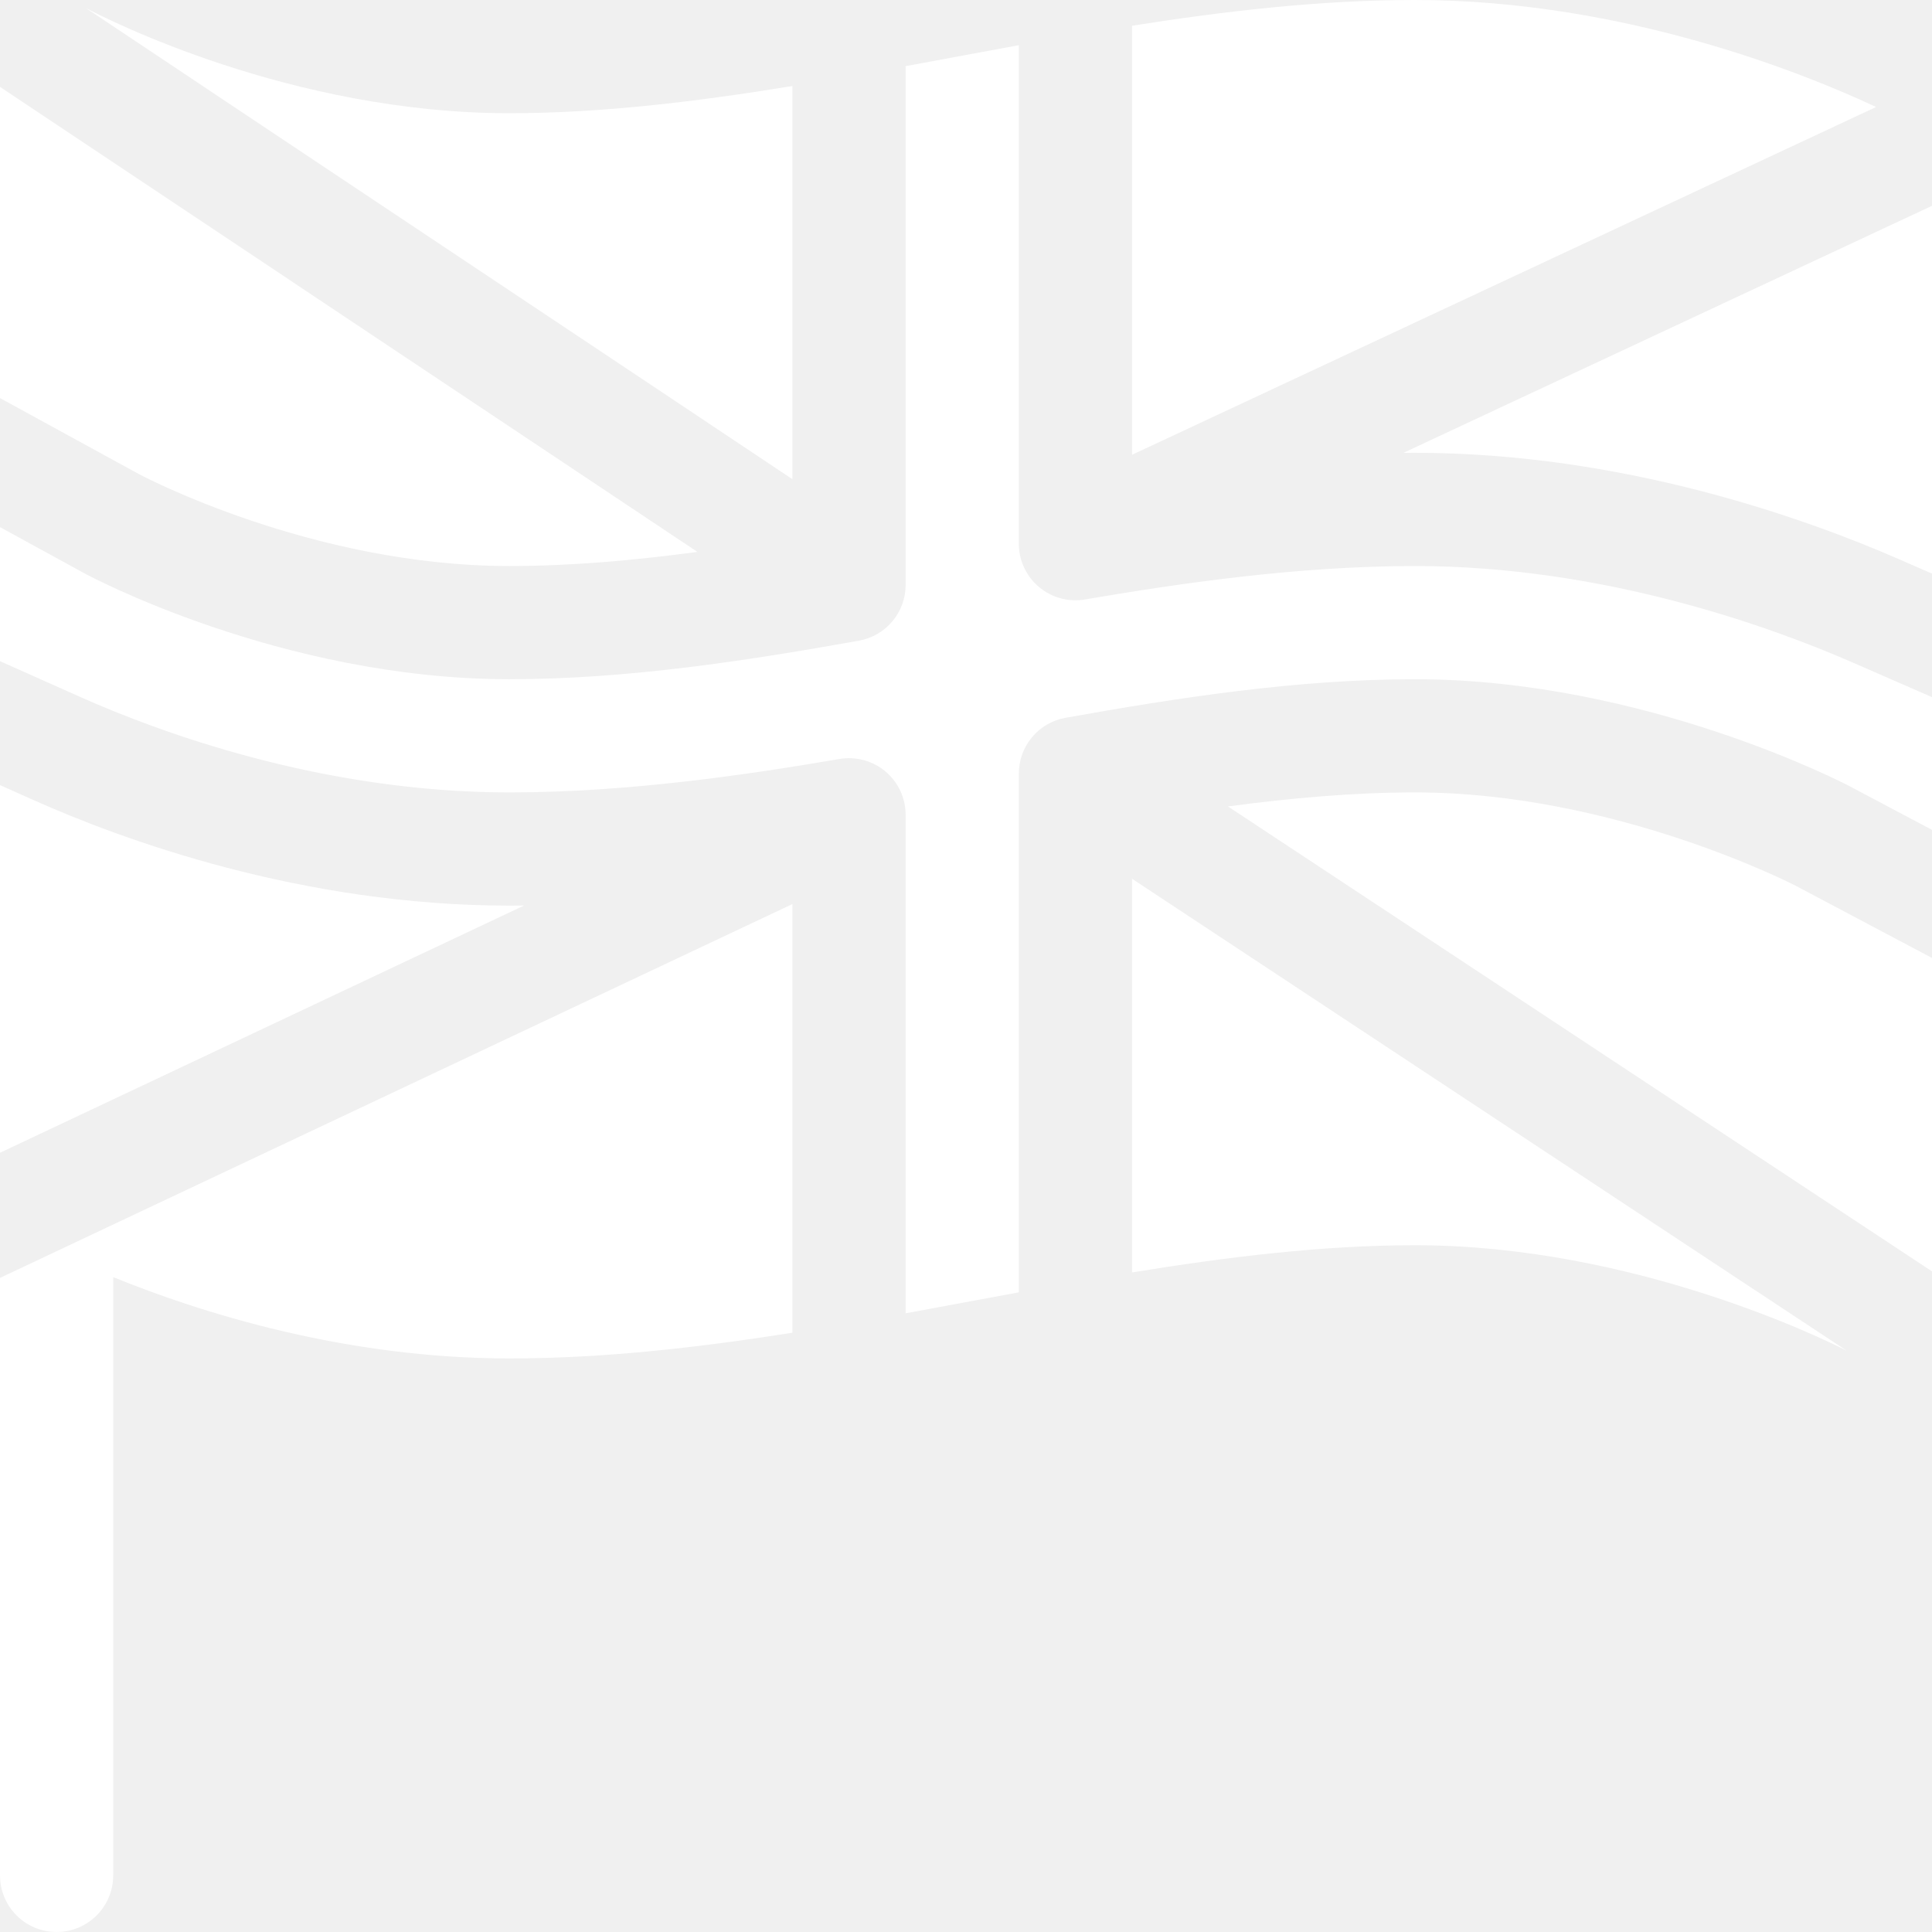
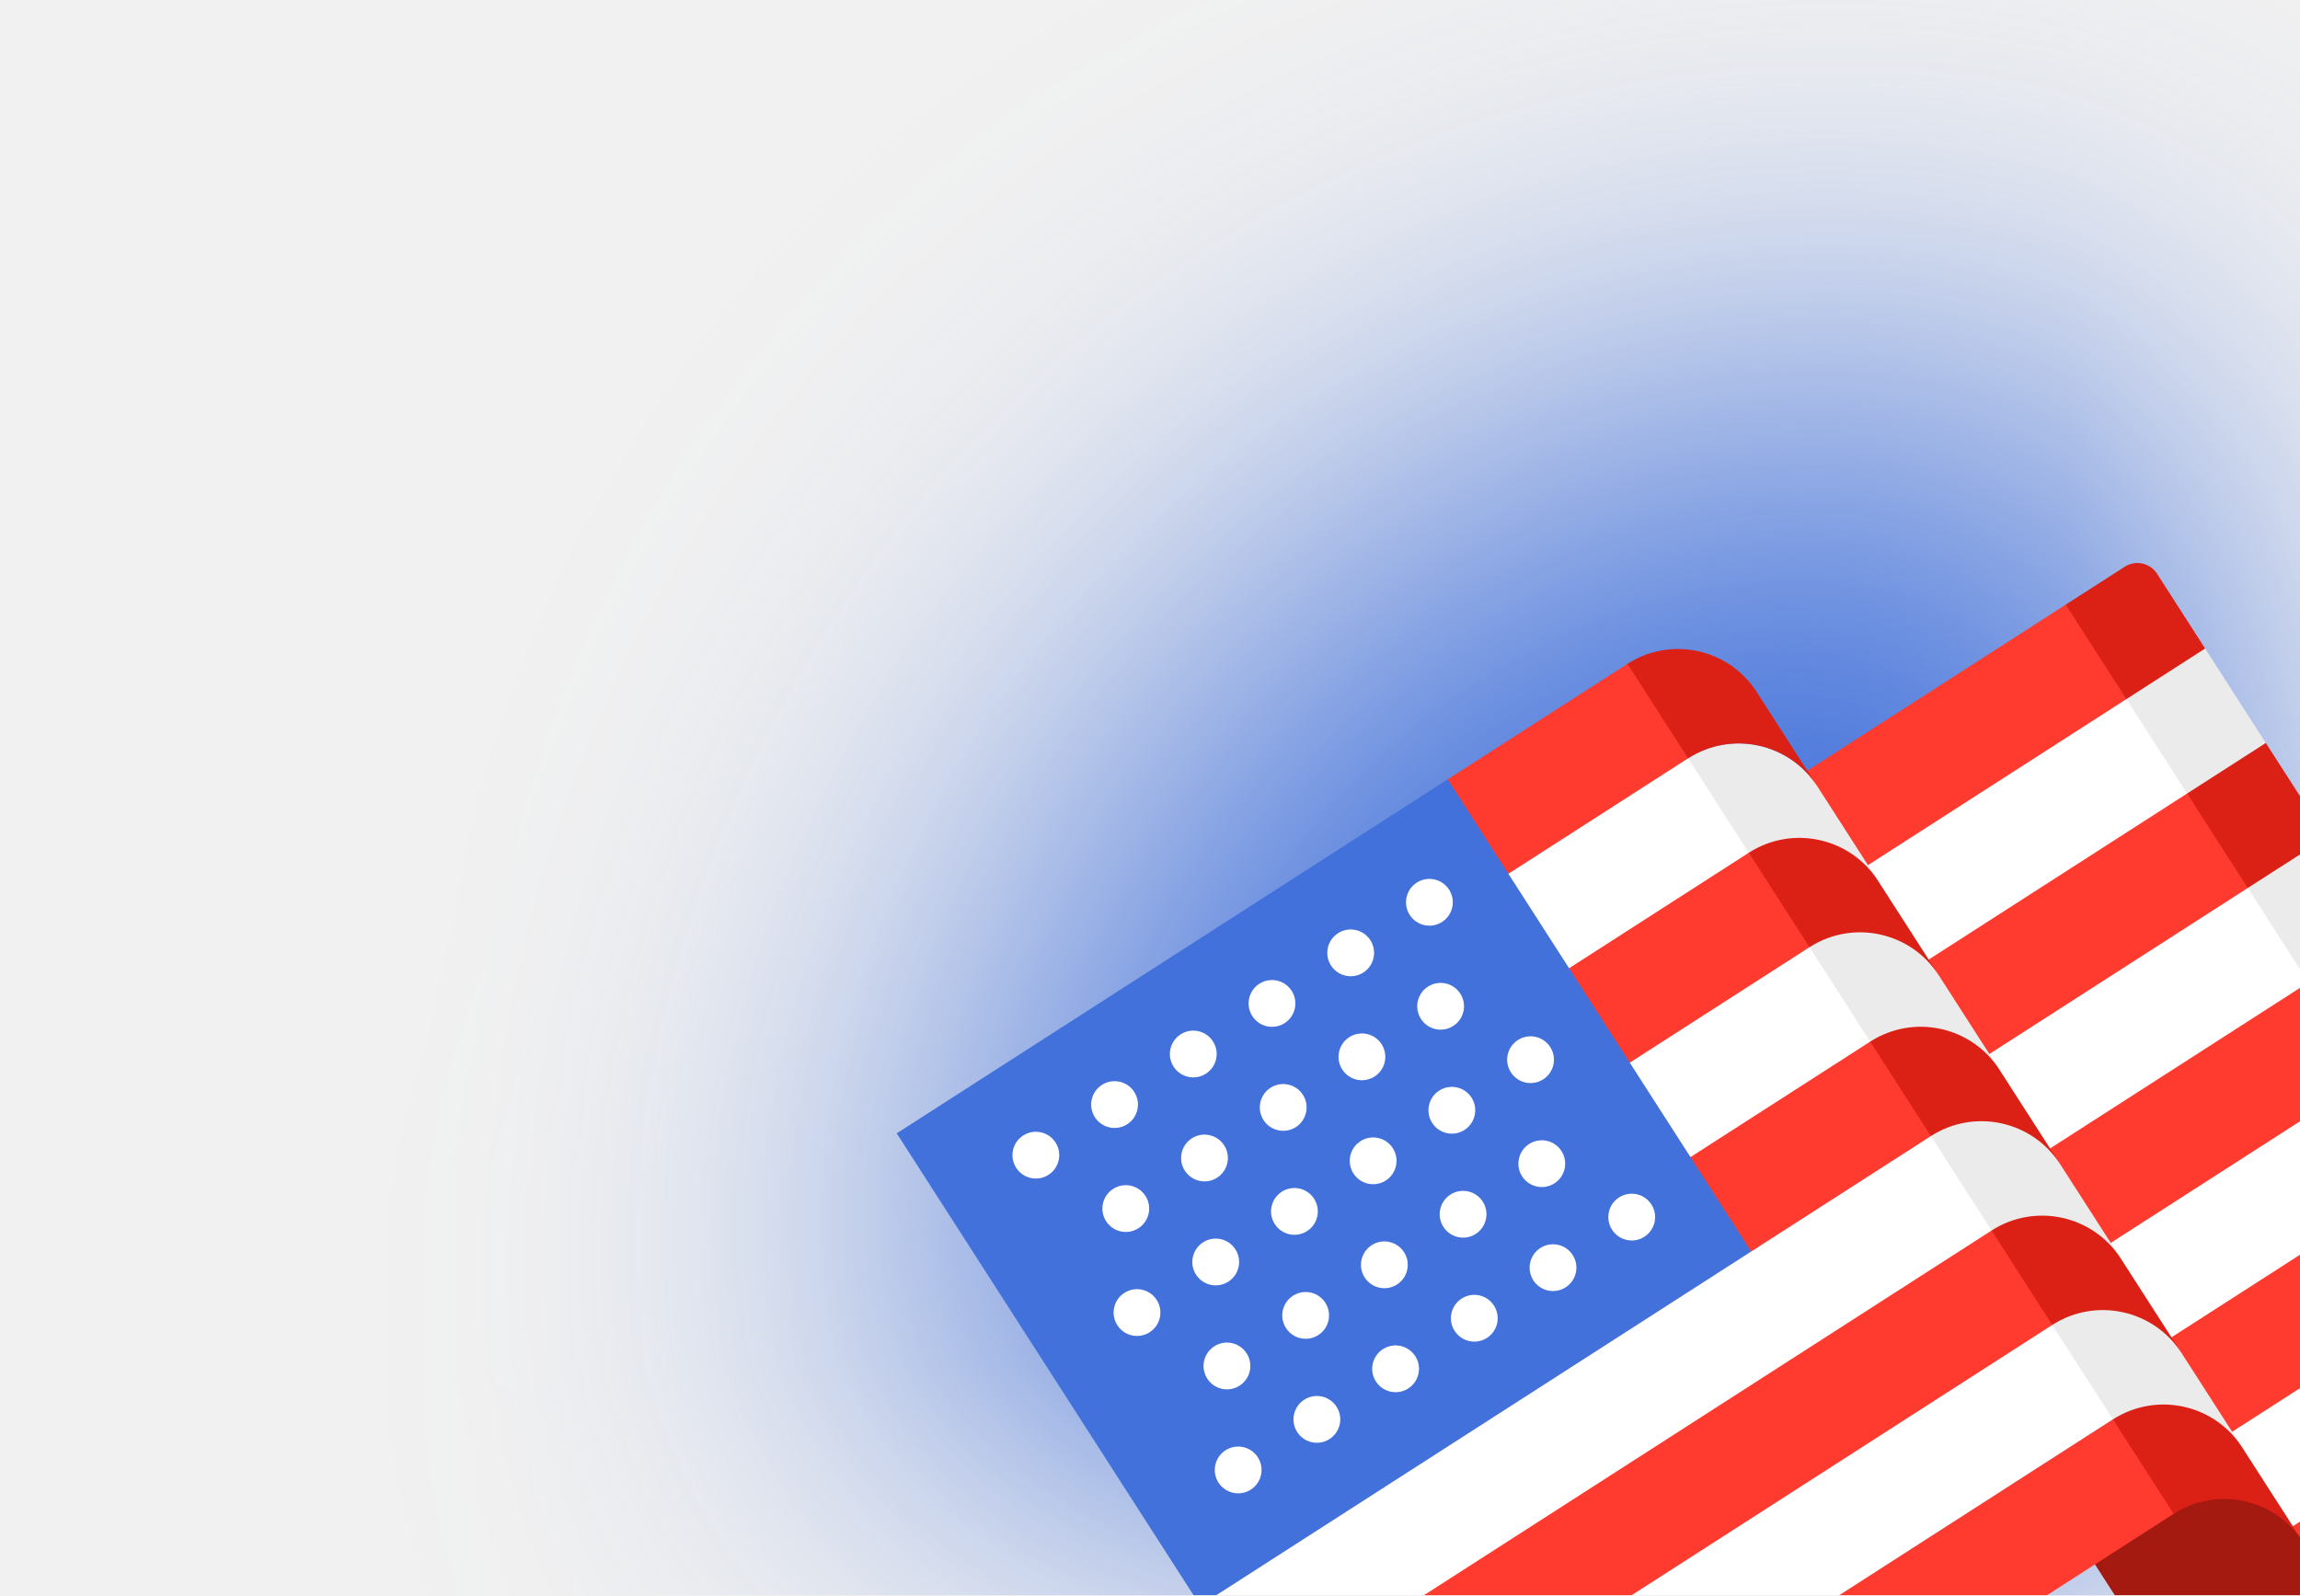
- <svg xmlns="http://www.w3.org/2000/svg" width="80" height="80" viewBox="0 0 80 80" fill="none">
-   <g clip-path="url(#clip0_2001_62)">
-     <path d="M21.094 37.5C12.473 37.5 5.048 34.762 1.389 33.13L0 32.51V47.733L21.7 37.496C21.498 37.498 21.296 37.5 21.094 37.5ZM58.594 0C54.704 0 50.774 0.45 46.875 1.066V18.831L77.684 4.431C74.941 3.143 67.35 0 58.594 0ZM58.111 18.753C58.272 18.752 58.433 18.75 58.594 18.75C67.244 18.75 74.838 21.5 78.594 23.139L80 23.753V8.523L58.111 18.753ZM58.594 32.812C56.047 32.812 53.435 33.047 50.847 33.393L80 52.645V39.667L74.355 36.677C74.288 36.642 66.868 32.812 58.594 32.812ZM21.094 23.438C23.655 23.438 26.279 23.201 28.879 22.853L0 3.598V16.483L5.746 19.628C5.81 19.662 12.896 23.438 21.094 23.438ZM46.875 52.689C50.822 52.045 54.776 51.562 58.594 51.562C67.655 51.562 75.585 55.479 76.467 55.929L46.875 36.387V52.689Z" fill="white" />
-     <path d="M58.594 23.438C53.668 23.438 48.702 24.178 44.926 24.823C44.59 24.881 44.245 24.864 43.916 24.774C43.586 24.685 43.281 24.524 43.02 24.304C42.759 24.084 42.55 23.81 42.406 23.501C42.262 23.191 42.188 22.854 42.188 22.513V1.872C41.263 2.04 38.144 2.621 37.5 2.74V24.222C37.5 24.772 37.307 25.304 36.953 25.726C36.6 26.148 36.11 26.432 35.569 26.529C30.935 27.358 25.974 28.125 21.094 28.125C11.617 28.125 3.575 23.784 3.495 23.74L0 21.827V27.377L3.299 28.849C6.617 30.329 13.341 32.812 21.094 32.812C26.024 32.812 30.988 32.073 34.762 31.428C35.098 31.371 35.443 31.388 35.772 31.477C36.101 31.567 36.407 31.727 36.668 31.947C36.928 32.167 37.138 32.442 37.282 32.751C37.425 33.06 37.5 33.398 37.5 33.739V54.38C38.432 54.21 41.552 53.63 42.188 53.512V32.03C42.188 31.48 42.381 30.948 42.734 30.526C43.087 30.104 43.577 29.82 44.118 29.723C48.755 28.893 53.717 28.125 58.594 28.125C68.116 28.125 76.466 32.491 76.55 32.535L80 34.363V28.867L76.719 27.435C73.297 25.942 66.393 23.438 58.594 23.438Z" fill="white" />
-     <path d="M0 77.656C0 78.951 1.049 80 2.344 80C3.638 80 4.688 78.951 4.688 77.656V52.883C8.268 54.339 14.266 56.25 21.094 56.25C24.985 56.25 28.915 55.8 32.812 55.185V37.436L0 52.916V77.656ZM32.812 3.562C28.867 4.206 24.914 4.688 21.094 4.688C12.024 4.688 4.359 0.76 3.553 0.333L32.812 19.842V3.562Z" fill="white" />
+ <svg xmlns="http://www.w3.org/2000/svg" width="173" height="120" viewBox="0 0 173 120" fill="none">
+   <g clip-path="url(#clip0_265_1828)" filter="url(#filter0_b_265_1828)">
+     <rect width="173" height="120" fill="white" fill-opacity="0.05" />
+     <g filter="url(#filter1_f_265_1828)">
+       <path fill-rule="evenodd" clip-rule="evenodd" d="M192.738 57.823C213.066 83.796 202.463 120.401 176.46 140.753C148.974 162.265 108.612 167.936 87.125 140.482C63.56 110.373 70.124 66.995 100.269 43.402C129.068 20.863 170.225 29.058 192.738 57.823Z" fill="#4271DB" />
+     </g>
+     <g clip-path="url(#clip1_265_1828)">
+       <path d="M159.818 42.632L155.377 45.486L152.24 92.673L196.465 109.425L200.905 106.572C201.298 106.32 201.574 105.922 201.673 105.466C201.773 105.01 201.687 104.533 201.434 104.141L197.82 98.516L193.564 96.232L193.255 91.412L188.69 84.308L184.433 82.023L184.124 77.203L179.559 70.099L175.303 67.815L174.994 62.994L170.428 55.89L166.172 53.606L165.863 48.786L162.249 43.161C161.997 42.769 161.599 42.492 161.143 42.393C160.687 42.294 160.21 42.38 159.818 42.632Z" fill="#DB2116" />
+       <path d="M130.019 61.781L155.377 45.486L196.465 109.425L171.106 125.721L130.019 61.781Z" fill="#FF3A2F" />
+       <path d="M161.976 111.512L187.335 95.216L191.9 102.321L166.541 118.616L161.976 111.512Z" fill="white" />
+       <path d="M152.845 97.303L178.204 81.008L182.769 88.112L157.411 104.408L152.845 97.303Z" fill="white" />
+       <path d="M174.994 62.994L169.073 66.799L167.409 72.887L173.639 73.903L179.559 70.099L174.994 62.994Z" fill="#EBEBEB" />
+       <path d="M143.715 83.094L169.073 66.799L173.639 73.903L148.28 90.199L143.715 83.094Z" fill="white" />
+       <path d="M165.863 48.786L159.943 52.59L158.279 58.678L164.508 59.694L170.428 55.89L165.863 48.786Z" fill="#EBEBEB" />
+       <path d="M134.584 68.886L159.943 52.59L164.508 59.694L139.149 75.99L134.584 68.886Z" fill="white" />
+       <path d="M136.7 59.161C134.599 55.891 130.245 54.944 126.975 57.045L125.374 63.232L152.766 105.858L158.932 106.776L168.657 108.892L164.092 101.787C163.047 100.161 160.504 97.646 157.81 95.786L159.526 94.683L154.961 87.579C153.916 85.953 151.374 83.437 148.679 81.577L150.396 80.474L145.831 73.37C144.786 71.744 142.243 69.228 139.549 67.368L141.265 66.265L136.7 59.161Z" fill="#EBEBEB" />
+       <path d="M109.653 59.812L90.276 120.78L94.841 127.885L101.071 128.901L99.407 134.989L103.972 142.094L158.932 106.776L126.975 57.045L109.653 59.812Z" fill="white" />
+       <path d="M122.41 49.941L120.809 56.128L126.975 57.045C130.245 54.944 134.599 55.891 136.7 59.161L132.135 52.056C130.033 48.787 125.68 47.84 122.41 49.941Z" fill="#DB2116" />
+       <path d="M108.892 58.627L107.537 69.536L126.975 57.045L122.41 49.941L108.892 58.627Z" fill="#FF3A2F" />
+       <path d="M131.54 64.149L129.94 70.337L136.106 71.254C139.376 69.153 143.729 70.1 145.831 73.37L141.265 66.265C139.164 62.995 134.81 62.048 131.54 64.149Z" fill="#DB2116" />
+       <path d="M112.102 76.641L131.54 64.149L136.106 71.254L116.667 83.745L112.102 76.641Z" fill="#FF3A2F" />
+       <path d="M158.932 106.776L157.331 112.963L167.302 119.8L173.222 115.996L168.657 108.892C166.556 105.622 162.202 104.675 158.932 106.776Z" fill="#DB2116" />
+       <path d="M103.972 142.094L108.537 149.198L157.577 117.685L166.034 117.827L158.932 106.776L103.972 142.094Z" fill="#FF3A2F" />
+       <path d="M163.498 113.88L157.577 117.685L161.382 123.605C163.483 126.875 167.837 127.822 171.106 125.721C174.376 123.62 175.324 119.266 173.222 115.996C171.121 112.726 166.767 111.779 163.498 113.88Z" fill="#A41910" />
+       <path d="M140.671 78.358L139.07 84.545L145.236 85.463C148.506 83.362 152.86 84.309 154.961 87.579L150.396 80.474C148.295 77.204 143.941 76.257 140.671 78.358Z" fill="#DB2116" />
+       <path d="M121.233 90.849L131.718 94.149L145.236 85.463L140.671 78.358L121.233 90.849Z" fill="#FF3A2F" />
+       <path d="M149.802 92.567L148.201 98.754L154.367 99.671C157.637 97.57 161.991 98.517 164.092 101.787L159.526 94.683C157.425 91.413 153.071 90.466 149.802 92.567Z" fill="#DB2116" />
+       <path d="M94.841 127.885L149.802 92.567L154.367 99.671L99.407 134.989L94.841 127.885Z" fill="#FF3A2F" />
+       <path d="M67.45 85.258L108.892 58.627L131.718 94.149L90.276 120.78L67.45 85.258Z" fill="#4271DB" />
+       <path d="M90.706 80.77C91.523 80.245 91.76 79.156 91.235 78.339C90.71 77.521 89.621 77.284 88.804 77.81C87.986 78.335 87.75 79.424 88.275 80.241C88.8 81.058 89.889 81.295 90.706 80.77Z" fill="white" />
+       <path d="M96.626 76.966C97.444 76.44 97.681 75.352 97.155 74.534C96.63 73.717 95.542 73.48 94.724 74.005C93.907 74.531 93.67 75.619 94.195 76.436C94.721 77.254 95.809 77.491 96.626 76.966Z" fill="white" />
+       <path d="M102.547 73.161C103.364 72.636 103.601 71.547 103.076 70.73C102.55 69.912 101.462 69.676 100.644 70.201C99.827 70.726 99.59 71.815 100.115 72.632C100.641 73.45 101.729 73.686 102.547 73.161Z" fill="white" />
+       <path d="M108.467 69.357C109.284 68.831 109.521 67.743 108.996 66.925C108.471 66.108 107.382 65.871 106.565 66.397C105.747 66.922 105.511 68.01 106.036 68.828C106.561 69.645 107.65 69.882 108.467 69.357Z" fill="white" />
+       <path d="M84.786 84.574C85.603 84.049 85.84 82.961 85.315 82.143C84.789 81.326 83.701 81.089 82.883 81.614C82.066 82.139 81.829 83.228 82.355 84.045C82.88 84.863 83.968 85.1 84.786 84.574Z" fill="white" />
+       <path d="M78.865 88.379C79.683 87.853 79.92 86.765 79.394 85.948C78.869 85.13 77.781 84.893 76.963 85.419C76.146 85.944 75.909 87.032 76.434 87.85C76.96 88.667 78.048 88.904 78.865 88.379Z" fill="white" />
+       <path d="M98.315 92.611C99.132 92.085 99.369 90.997 98.844 90.179C98.319 89.362 97.23 89.125 96.413 89.65C95.595 90.176 95.358 91.264 95.884 92.082C96.409 92.899 97.498 93.136 98.315 92.611Z" fill="white" />
+       <path d="M104.235 88.806C105.053 88.281 105.289 87.192 104.764 86.375C104.239 85.558 103.15 85.321 102.333 85.846C101.516 86.371 101.279 87.46 101.804 88.277C102.329 89.095 103.418 89.332 104.235 88.806Z" fill="white" />
+       <path d="M110.156 85.002C110.973 84.476 111.21 83.388 110.685 82.57C110.159 81.753 109.071 81.516 108.253 82.042C107.436 82.567 107.199 83.655 107.724 84.473C108.25 85.29 109.338 85.527 110.156 85.002Z" fill="white" />
+       <path d="M116.076 81.197C116.893 80.672 117.13 79.584 116.605 78.766C116.08 77.949 114.991 77.712 114.174 78.237C113.356 78.762 113.119 79.851 113.645 80.668C114.17 81.486 115.258 81.723 116.076 81.197Z" fill="white" />
+       <path d="M92.395 96.415C93.212 95.89 93.449 94.801 92.924 93.984C92.398 93.166 91.31 92.93 90.492 93.455C89.675 93.98 89.438 95.069 89.963 95.886C90.489 96.704 91.577 96.94 92.395 96.415Z" fill="white" />
+       <path d="M86.474 100.22C87.292 99.694 87.528 98.606 87.003 97.788C86.478 96.971 85.389 96.734 84.572 97.259C83.755 97.785 83.518 98.873 84.043 99.691C84.568 100.508 85.657 100.745 86.474 100.22Z" fill="white" />
+       <path d="M105.924 104.451C106.741 103.926 106.978 102.837 106.453 102.02C105.927 101.203 104.839 100.966 104.022 101.491C103.204 102.016 102.967 103.105 103.493 103.922C104.018 104.74 105.106 104.976 105.924 104.451Z" fill="white" />
+       <path d="M111.844 100.647C112.662 100.122 112.898 99.033 112.373 98.216C111.848 97.398 110.759 97.161 109.942 97.687C109.124 98.212 108.888 99.3 109.413 100.118C109.938 100.935 111.027 101.172 111.844 100.647Z" fill="white" />
+       <path d="M117.764 96.842C118.582 96.317 118.819 95.229 118.293 94.411C117.768 93.594 116.68 93.357 115.862 93.882C115.045 94.407 114.808 95.496 115.333 96.314C115.858 97.131 116.947 97.368 117.764 96.842Z" fill="white" />
+       <path d="M123.685 93.038C124.502 92.513 124.739 91.424 124.214 90.607C123.688 89.789 122.6 89.552 121.783 90.078C120.965 90.603 120.728 91.692 121.254 92.509C121.779 93.326 122.867 93.563 123.685 93.038Z" fill="white" />
+       <path d="M100.003 108.256C100.821 107.73 101.058 106.642 100.532 105.824C100.007 105.007 98.919 104.77 98.101 105.295C97.284 105.821 97.047 106.909 97.572 107.727C98.097 108.544 99.186 108.781 100.003 108.256Z" fill="white" />
+       <path d="M94.083 112.06C94.9 111.535 95.137 110.446 94.612 109.629C94.087 108.811 92.998 108.575 92.181 109.1C91.364 109.625 91.127 110.714 91.652 111.531C92.177 112.349 93.266 112.585 94.083 112.06Z" fill="white" />
+       <path d="M97.471 84.788C98.288 84.263 98.525 83.174 98 82.357C97.474 81.54 96.386 81.303 95.568 81.828C94.751 82.353 94.514 83.442 95.039 84.259C95.565 85.077 96.653 85.313 97.471 84.788Z" fill="white" />
+       <path d="M103.391 80.984C104.208 80.458 104.445 79.37 103.92 78.552C103.395 77.735 102.306 77.498 101.489 78.023C100.671 78.549 100.434 79.637 100.96 80.455C101.485 81.272 102.574 81.509 103.391 80.984Z" fill="white" />
+       <path d="M109.311 77.179C110.129 76.654 110.366 75.566 109.84 74.748C109.315 73.931 108.226 73.694 107.409 74.219C106.592 74.744 106.355 75.833 106.88 76.65C107.405 77.468 108.494 77.704 109.311 77.179Z" fill="white" />
+       <path d="M91.55 88.593C92.368 88.067 92.605 86.979 92.079 86.161C91.554 85.344 90.466 85.107 89.648 85.632C88.831 86.158 88.594 87.246 89.119 88.064C89.644 88.881 90.733 89.118 91.55 88.593Z" fill="white" />
+       <path d="M85.63 92.397C86.447 91.872 86.684 90.783 86.159 89.966C85.634 89.148 84.545 88.911 83.728 89.437C82.91 89.962 82.674 91.05 83.199 91.868C83.724 92.685 84.812 92.922 85.63 92.397Z" fill="white" />
+       <path d="M105.079 96.629C105.897 96.103 106.134 95.015 105.608 94.198C105.083 93.38 103.995 93.143 103.177 93.668C102.36 94.194 102.123 95.282 102.648 96.1C103.174 96.917 104.262 97.154 105.079 96.629Z" fill="white" />
+       <path d="M111 92.824C111.817 92.299 112.054 91.21 111.529 90.393C111.003 89.576 109.915 89.339 109.098 89.864C108.28 90.389 108.043 91.478 108.569 92.295C109.094 93.113 110.182 93.35 111 92.824Z" fill="white" />
+       <path d="M116.92 89.02C117.738 88.495 117.974 87.406 117.449 86.589C116.924 85.771 115.835 85.534 115.018 86.06C114.2 86.585 113.964 87.674 114.489 88.491C115.014 89.308 116.103 89.545 116.92 89.02Z" fill="white" />
+       <path d="M99.159 100.433C99.977 99.908 100.213 98.819 99.688 98.002C99.163 97.184 98.074 96.948 97.257 97.473C96.439 97.998 96.203 99.087 96.728 99.904C97.253 100.722 98.342 100.958 99.159 100.433Z" fill="white" />
+       <path d="M93.239 104.238C94.056 103.712 94.293 102.624 93.768 101.806C93.243 100.989 92.154 100.752 91.337 101.277C90.519 101.803 90.282 102.891 90.808 103.709C91.333 104.526 92.421 104.763 93.239 104.238Z" fill="white" />
+     </g>
  </g>
  <defs>
-     <clipPath id="clip0_2001_62">
-       <rect width="80" height="80" fill="white" />
+     <filter id="filter0_b_265_1828" x="-50" y="-50" width="273" height="220" filterUnits="userSpaceOnUse" color-interpolation-filters="sRGB">
+       <feFlood flood-opacity="0" result="BackgroundImageFix" />
+       <feGaussianBlur in="BackgroundImageFix" stdDeviation="25" />
+       <feComposite in2="SourceAlpha" operator="in" result="effect1_backgroundBlur_265_1828" />
+       <feBlend mode="normal" in="SourceGraphic" in2="effect1_backgroundBlur_265_1828" result="shape" />
+     </filter>
+     <filter id="filter1_f_265_1828" x="12.883" y="-29.548" width="250.509" height="248.583" filterUnits="userSpaceOnUse" color-interpolation-filters="sRGB">
+       <feFlood flood-opacity="0" result="BackgroundImageFix" />
+       <feBlend mode="normal" in="SourceGraphic" in2="BackgroundImageFix" result="shape" />
+       <feGaussianBlur stdDeviation="30" result="effect1_foregroundBlur_265_1828" />
+     </filter>
+     <clipPath id="clip0_265_1828">
+       <rect width="173" height="120" fill="white" />
+     </clipPath>
+     <clipPath id="clip1_265_1828">
+       <rect width="116.585" height="116.585" fill="white" transform="translate(48 81.0266) rotate(-32.725)" />
    </clipPath>
  </defs>
</svg>
